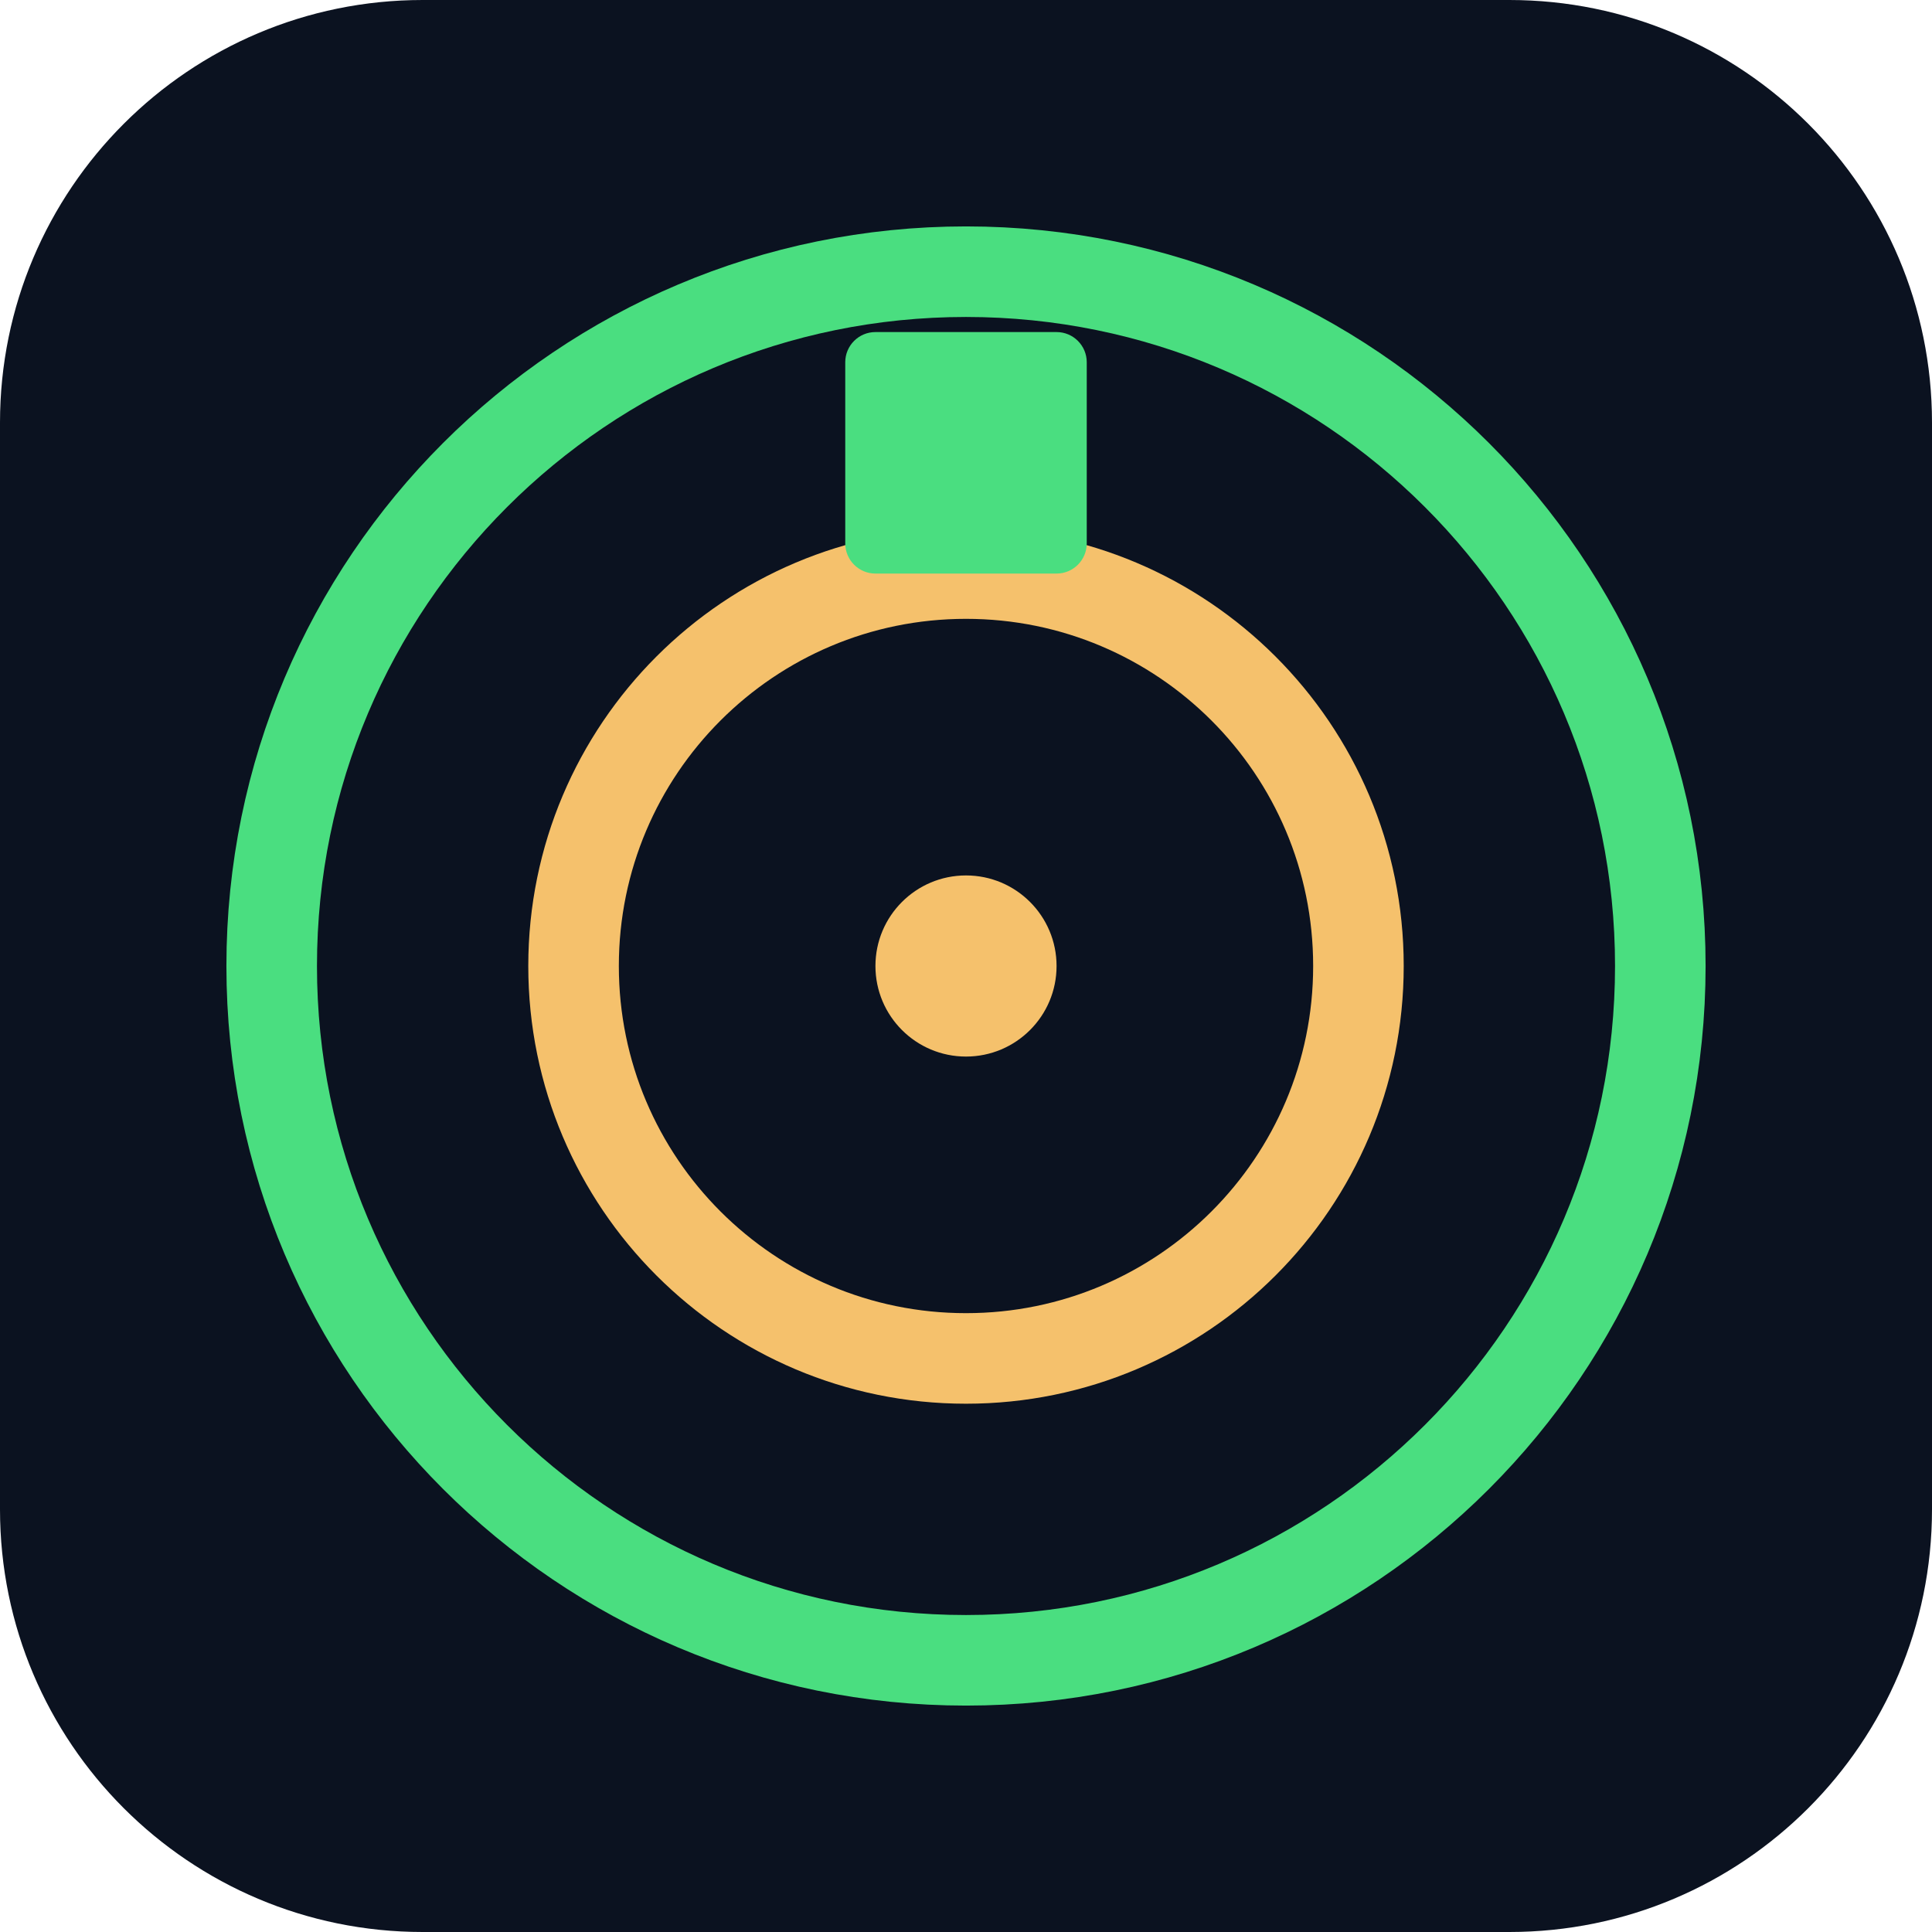
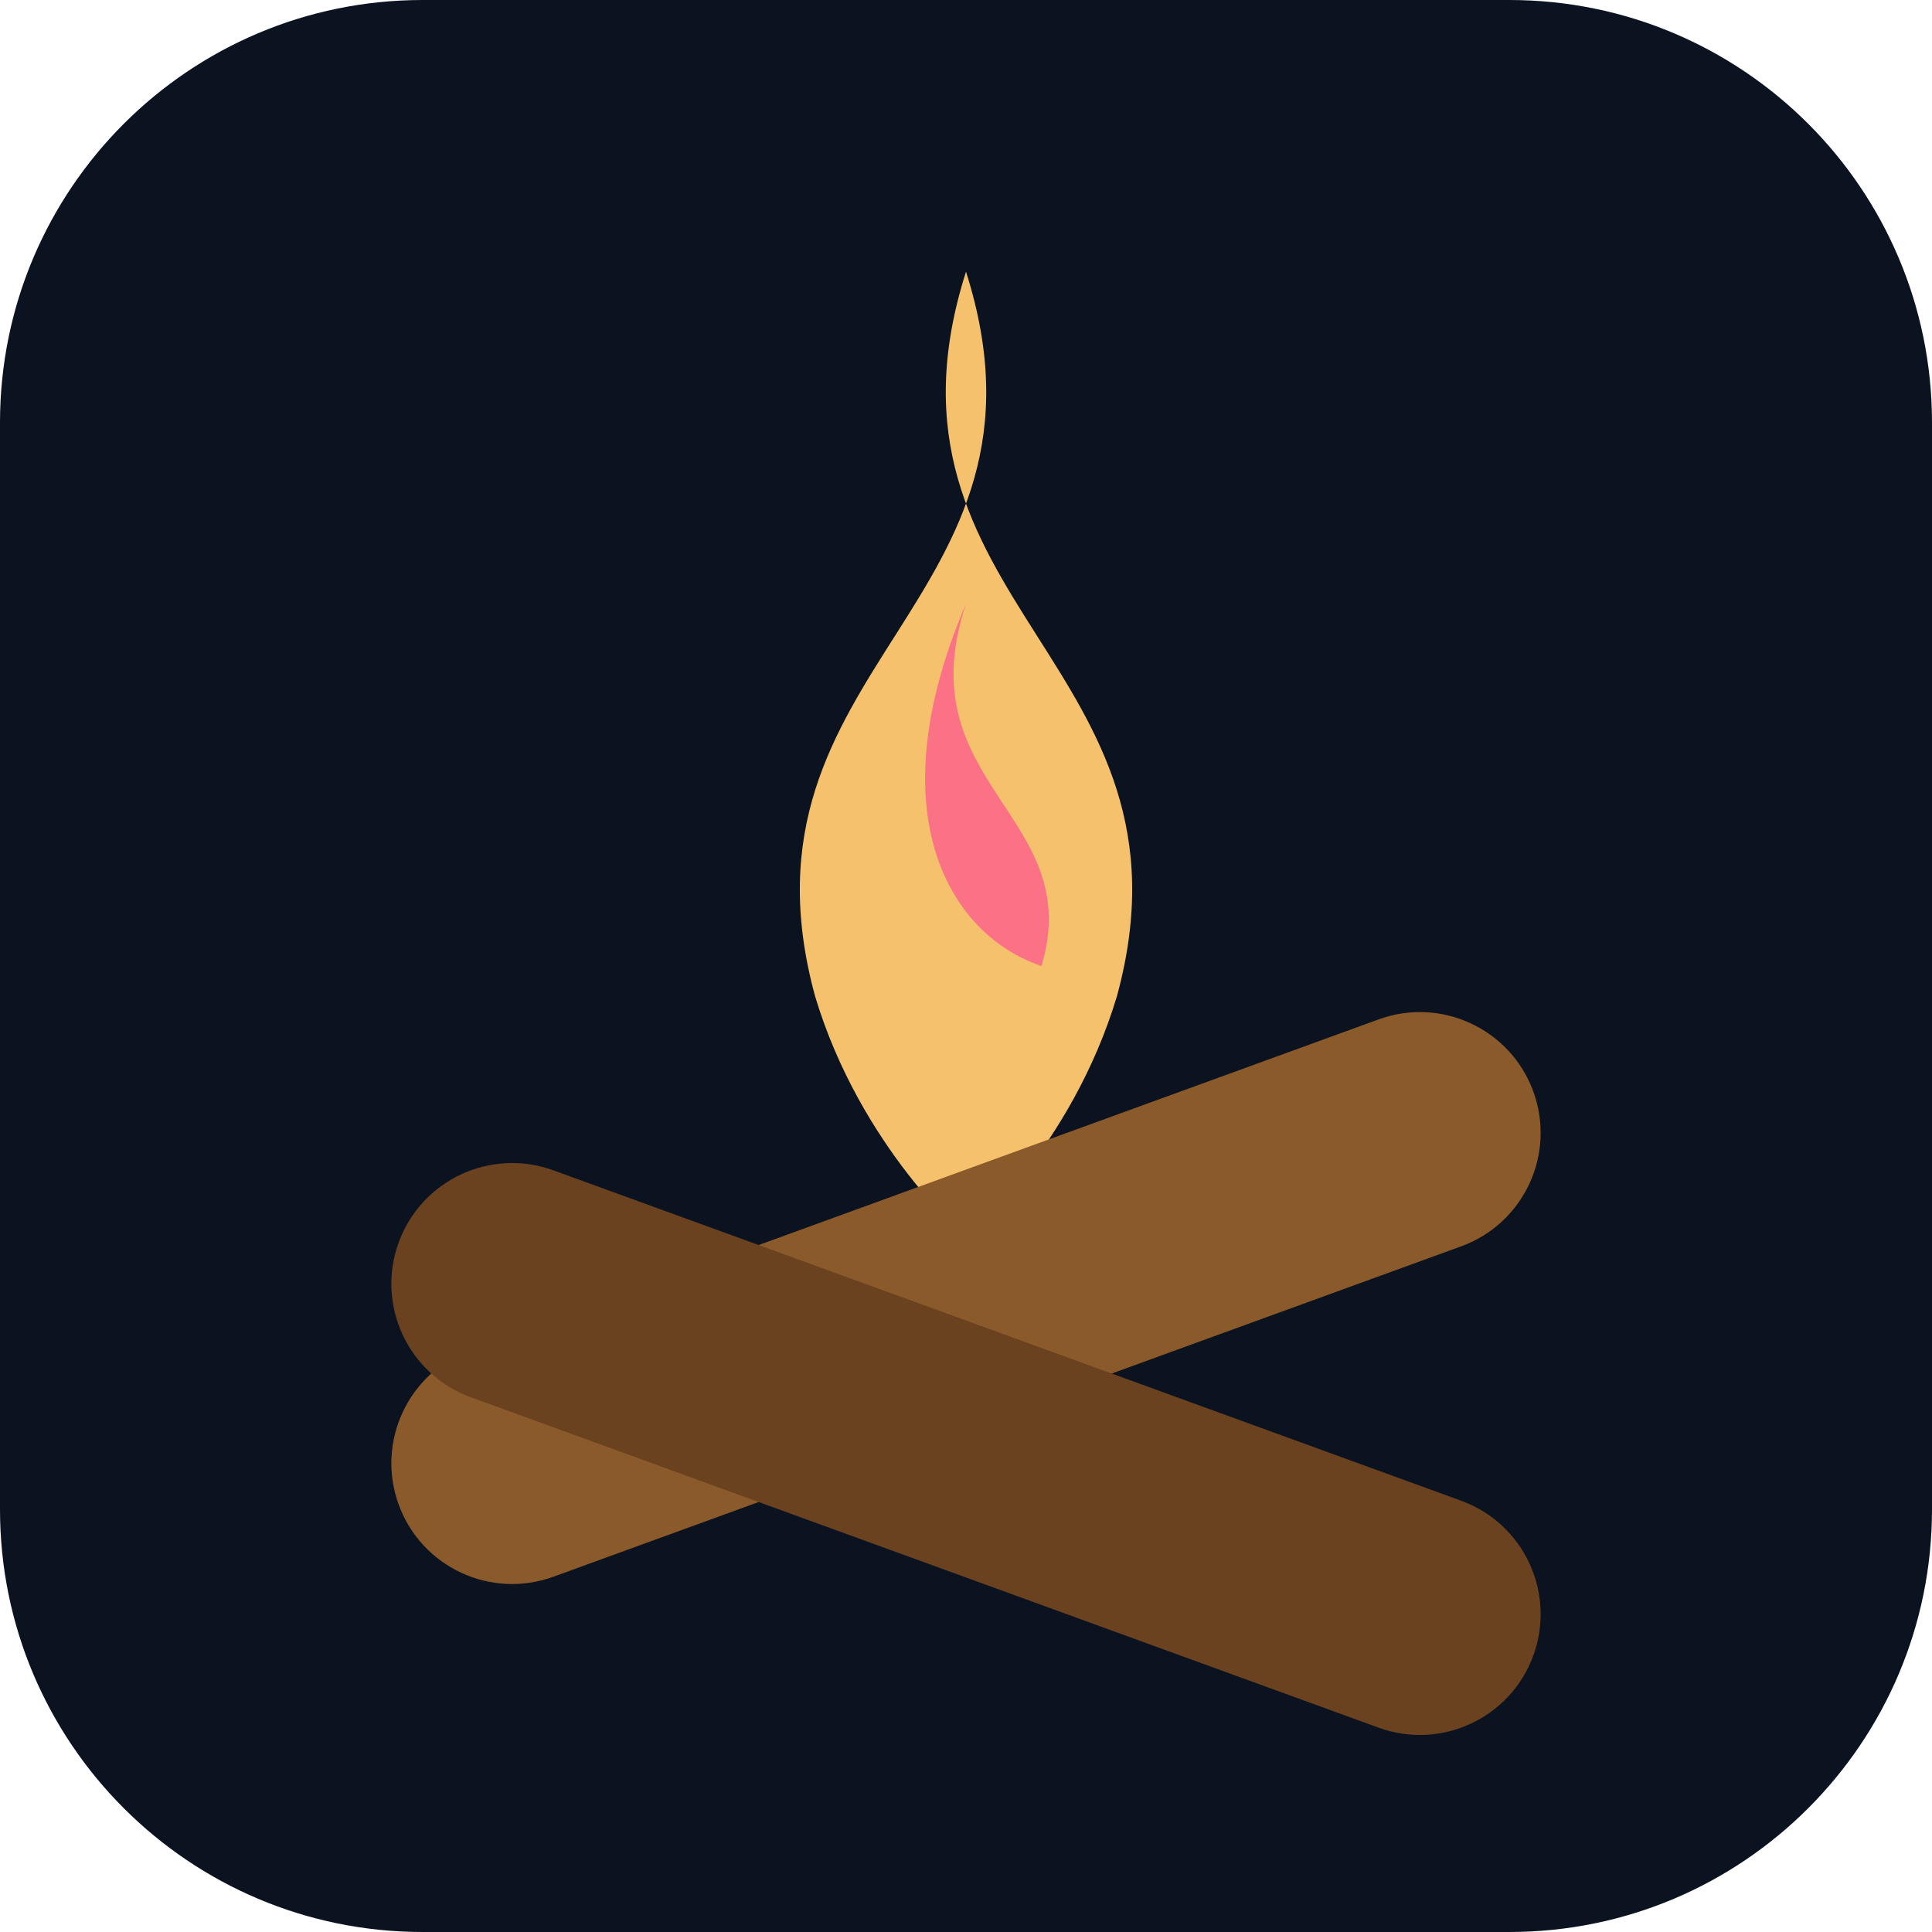
- <svg xmlns="http://www.w3.org/2000/svg" viewBox="0 0 128 128" role="img" aria-label="Roundhouse">
+ <svg xmlns="http://www.w3.org/2000/svg" viewBox="0 0 128 128" role="img" aria-label="Campfire">
  <rect width="128" height="128" rx="28" fill="#0b1220" />
-   <circle cx="64" cy="64" r="46" fill="none" stroke="#4ade80" stroke-width="6" />
-   <circle cx="64" cy="64" r="26" fill="none" stroke="#f5c16c" stroke-width="6" />
-   <rect x="56" y="22" width="16" height="16" rx="2" fill="#4ade80" />
-   <circle cx="64" cy="64" r="6" fill="#f5c16c" />
+   <path d="M64 18c-7 22 16 26 10 48-3 10-10 16-10 16s-7-6-10-16c-6-22 17-26 10-48z" fill="#f5c16c" />
+   <path d="M64 40c-4 12 8 14 5 24-6-2-11-10-5-24z" fill="#fb7185" />
+   <rect x="24" y="78" width="80" height="16" rx="8" transform="rotate(-20 64 86)" fill="#8b5a2b" />
+   <rect x="24" y="88" width="80" height="16" rx="8" transform="rotate(20 64 96)" fill="#6b4220" />
</svg>
